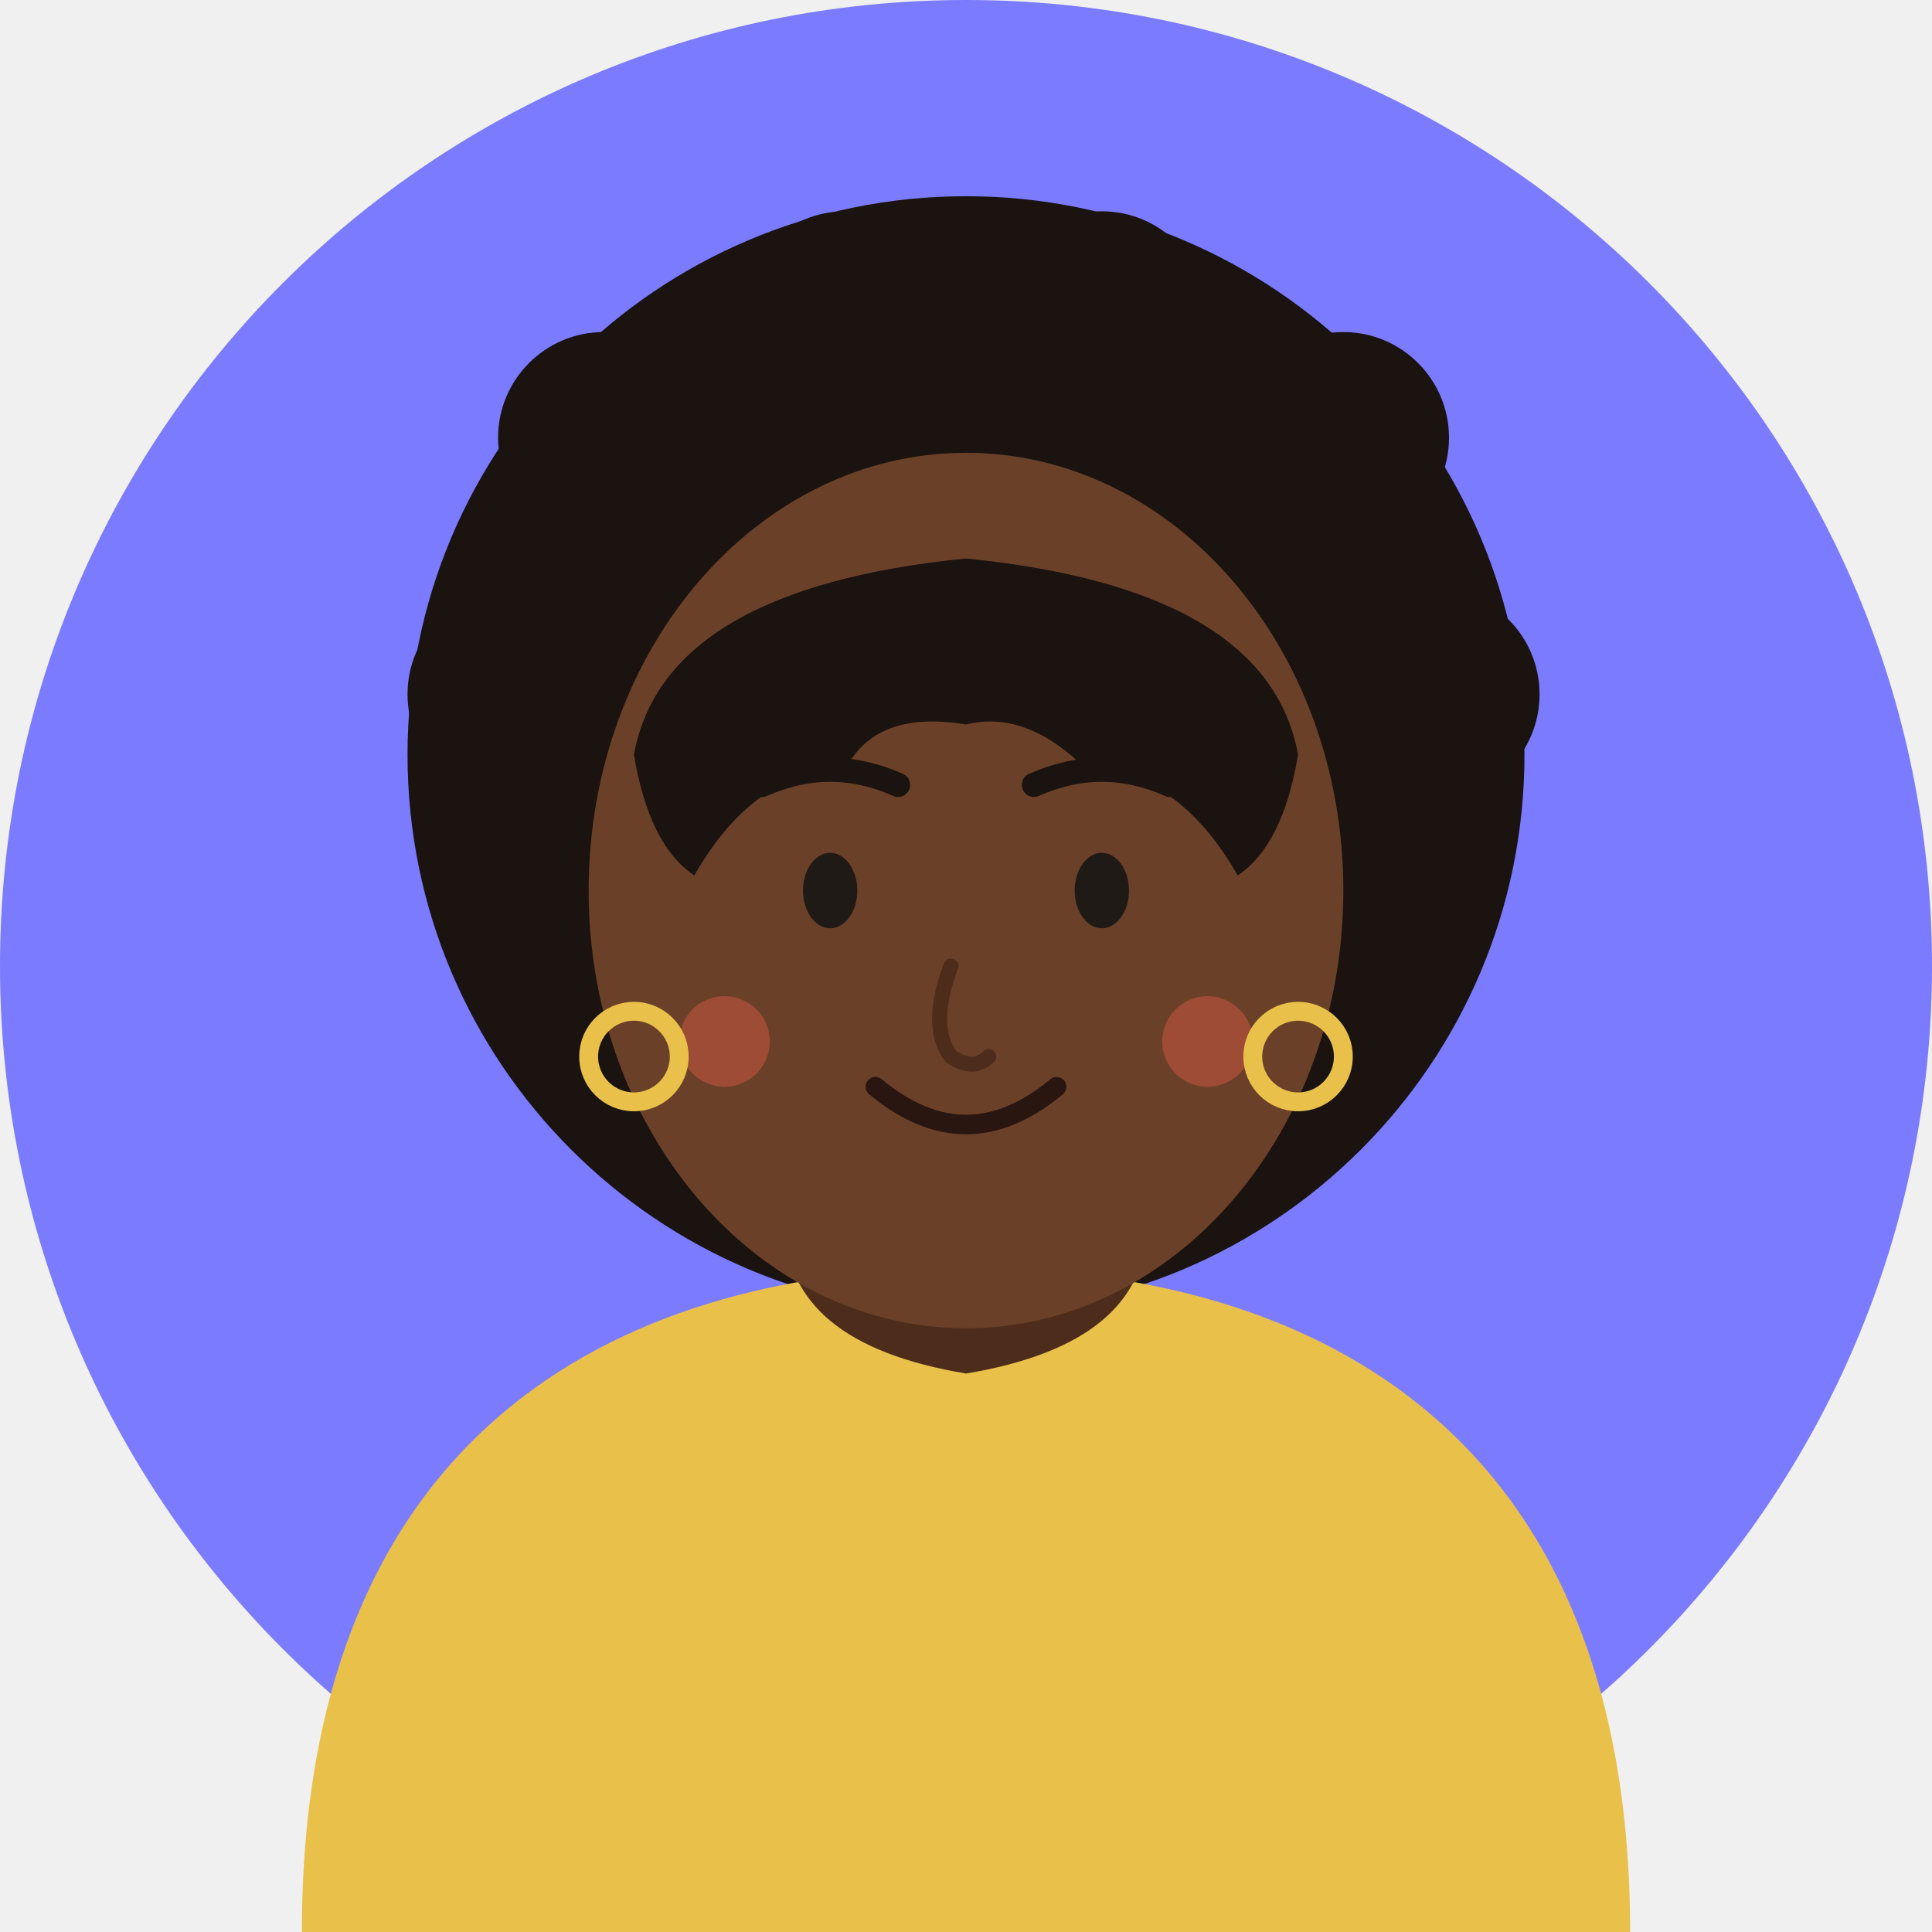
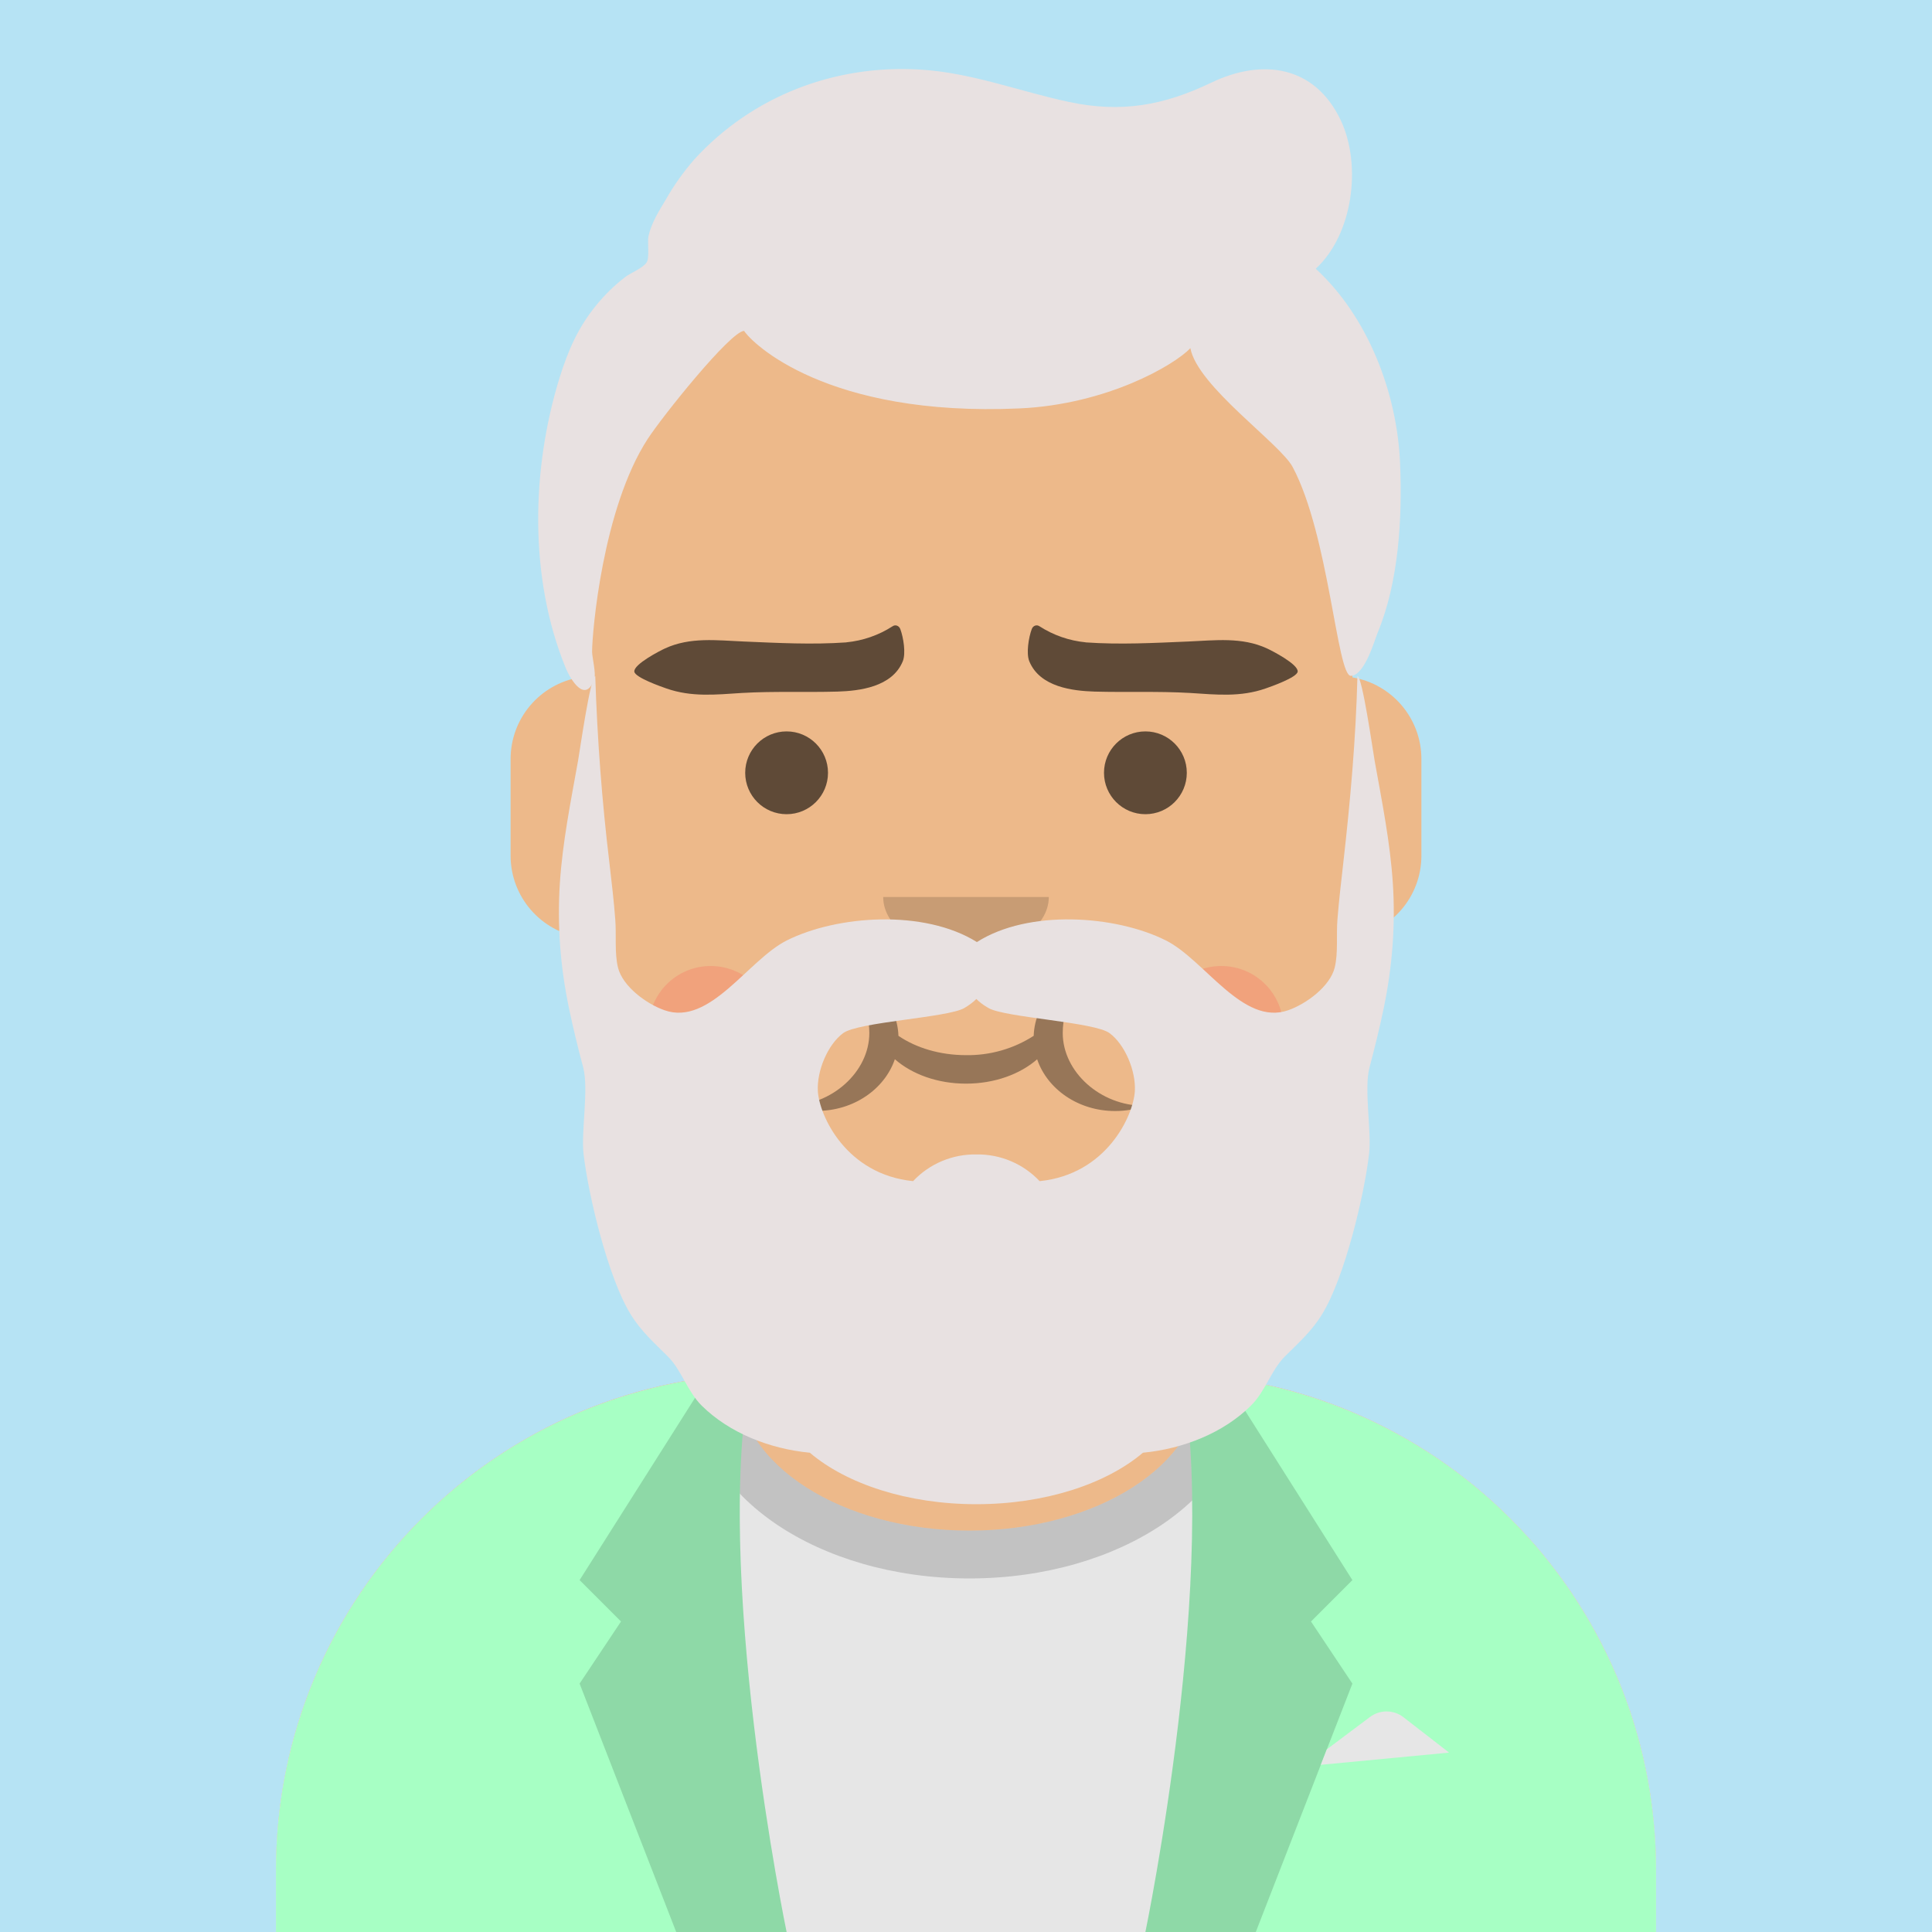
- <svg xmlns="http://www.w3.org/2000/svg" viewBox="0 0 256 256" shape-rendering="geometricPrecision">
-   <circle cx="128" cy="128" r="128" fill="#7B7BFF" />
-   <circle cx="128" cy="100" r="74" fill="#1a1310" />
-   <circle cx="68" cy="92" r="14" fill="#1a1310" />
-   <circle cx="80" cy="58" r="14" fill="#1a1310" />
-   <circle cx="112" cy="42" r="14" fill="#1a1310" />
-   <circle cx="146" cy="42" r="14" fill="#1a1310" />
-   <circle cx="178" cy="58" r="14" fill="#1a1310" />
-   <circle cx="190" cy="92" r="14" fill="#1a1310" />
-   <path d="M40 256 C 40 188 84 168 128 168 C 172 168 216 188 216 256 Z" fill="#e9c14a" />
-   <path d="M104 162 q0 16 24 20 q24 -4 24 -20 Z" fill="#4d2c1b" />
-   <ellipse cx="128" cy="118" rx="50.0" ry="58.0" fill="#6b4028" />
-   <ellipse cx="86" cy="124" rx="5.5" ry="7" fill="#6b4028" />
-   <ellipse cx="170" cy="124" rx="5.5" ry="7" fill="#6b4028" />
-   <path d="M84 100 q4 -22 44 -26 q40 4 44 26 q-2 12 -8 16 q-8 -14 -20 -14 q-8 -8 -16 -6 q-12 -2 -16 6 q-12 0 -20 14 q-6 -4 -8 -16 Z" fill="#1a1310" />
-   <path d="M101 104 q9 -4 18 0" stroke="#1a1310" stroke-width="3.2" fill="none" stroke-linecap="round" />
-   <path d="M137 104 q9 -4 18 0" stroke="#1a1310" stroke-width="3.2" fill="none" stroke-linecap="round" />
-   <ellipse cx="110" cy="118" rx="3.6" ry="5" fill="#1f1a16" />
-   <ellipse cx="146" cy="118" rx="3.6" ry="5" fill="#1f1a16" />
-   <path d="M126 128 q-3 8 0 12 q3 2 5 0" stroke="#4d2c1b" stroke-width="2" fill="none" stroke-linecap="round" />
-   <circle cx="96" cy="138" r="6" fill="#c95642" opacity="0.55" />
-   <circle cx="160" cy="138" r="6" fill="#c95642" opacity="0.55" />
-   <path d="M116 144 q12 10 24 0" stroke="#2a1610" stroke-width="2.6" fill="none" stroke-linecap="round" />
-   <circle cx="84" cy="140" r="6" fill="none" stroke="#e9c14a" stroke-width="2.5" />
-   <circle cx="172" cy="140" r="6" fill="none" stroke="#e9c14a" stroke-width="2.5" />
+ <svg xmlns="http://www.w3.org/2000/svg" viewBox="0 0 280 280" fill="none" shape-rendering="auto">
+   <mask id="viewboxMask">
+     <rect width="280" height="280" rx="0" ry="0" x="0" y="0" fill="#fff" />
+   </mask>
+   <g mask="url(#viewboxMask)">
+     <rect fill="#b6e3f4" width="280" height="280" x="0" y="0" />
+     <g transform="translate(8)">
+       <path d="M132 36a56 56 0 0 0-56 56v6.17A12 12 0 0 0 66 110v14a12 12 0 0 0 10.3 11.88 56.04 56.04 0 0 0 31.7 44.73v18.4h-4a72 72 0 0 0-72 72v9h200v-9a72 72 0 0 0-72-72h-4v-18.39a56.04 56.04 0 0 0 31.7-44.73A12 12 0 0 0 198 124v-14a12 12 0 0 0-10-11.83V92a56 56 0 0 0-56-56Z" fill="#edb98a" />
+       <path d="M108 180.61v8a55.79 55.79 0 0 0 24 5.39c8.59 0 16.73-1.93 24-5.39v-8a55.79 55.79 0 0 1-24 5.39 55.79 55.79 0 0 1-24-5.39Z" fill="#000" fill-opacity=".1" />
+       <g transform="translate(0 170)">
+         <path d="M132.5 51.83c18.5 0 33.5-9.62 33.5-21.48 0-.36-.01-.7-.04-1.06A72 72 0 0 1 232 101.04V110H32v-8.95a72 72 0 0 1 67.05-71.83c-.03.37-.05.75-.05 1.13 0 11.86 15 21.48 33.5 21.48Z" fill="#E6E6E6" />
+         <path d="M132.5 58.76c21.89 0 39.63-12.05 39.63-26.91 0-.6-.02-1.2-.08-1.8-2-.33-4.03-.59-6.1-.76.04.35.05.7.05 1.06 0 11.86-15 21.48-33.5 21.48S99 42.2 99 30.35c0-.38.02-.76.05-1.13-2.06.14-4.08.36-6.08.67-.07.65-.1 1.3-.1 1.96 0 14.86 17.74 26.91 39.63 26.91Z" fill="#000" fill-opacity=".16" />
+         <path d="M100.78 29.12 101 28c-2.96.05-6 1-6 1l-.42.66A72.01 72.01 0 0 0 32 101.06V110h74s-10.7-51.56-5.24-80.8l.02-.08ZM158 110s11-53 5-82c2.96.05 6 1 6 1l.42.66a72.01 72.01 0 0 1 62.58 71.4V110h-74Z" fill="#a7ffc4" />
+         <path d="M101 28c-6 29 5 82 5 82H90L76 74l6-9-6-6 19-30s3.04-.95 6-1ZM163 28c6 29-5 82-5 82h16l14-36-6-9 6-6-19-30s-3.04-.95-6-1Z" fill-rule="evenodd" clip-rule="evenodd" fill="#000" fill-opacity=".15" />
+         <path d="m183.42 85.77.87-2.24 6.27-4.7a4 4 0 0 1 4.85.05l6.6 5.12-18.59 1.77Z" fill="#E6E6E6" />
+       </g>
+       <g transform="translate(78 134)">
+         <path d="M28 26.24c1.36.5 2.84.76 4.4.76 5.31 0 9.81-3.15 11.29-7.49 2.47 2.17 6.17 3.54 10.31 3.54 4.14 0 7.84-1.37 10.31-3.53 1.48 4.35 5.98 7.5 11.3 7.5 1.55 0 3.03-.27 4.4-.76h-.19c-6.33 0-11.8-4.9-11.8-10.56 0-4.18 2.32-7.72 5.69-9.68-5.5.8-9.73 5-9.9 10.1a17.61 17.61 0 0 1-9.8 2.8c-3.8 0-7.25-1.06-9.8-2.8-.18-5.1-4.4-9.3-9.9-10.1a11.18 11.18 0 0 1 5.68 9.68c0 5.66-5.47 10.57-11.8 10.57H28Z" fill="#000" fill-opacity=".6" opacity=".6" />
+         <path d="M17 24a9 9 0 1 0 0-18 9 9 0 0 0 0 18ZM91 24a9 9 0 1 0 0-18 9 9 0 0 0 0 18Z" fill="#FF4646" fill-opacity=".2" />
+       </g>
+       <g transform="translate(104 122)">
+         <path fill-rule="evenodd" clip-rule="evenodd" d="M16 8c0 4.42 5.37 8 12 8s12-3.58 12-8" fill="#000" fill-opacity=".16" />
+       </g>
+       <g transform="translate(76 90)">
+         <path d="M36 22a6 6 0 1 1-12 0 6 6 0 0 1 12 0ZM88 22a6 6 0 1 1-12 0 6 6 0 0 1 12 0Z" fill="#000" fill-opacity=".6" />
+       </g>
+       <g transform="translate(76 82)">
+         <path d="M38.66 11.1c-5 .35-9.92.08-14.92-.13-3.83-.16-7.72-.68-11.37 1.01-.7.32-4.53 2.28-4.44 3.35.07.85 3.93 2.2 4.63 2.44 3.67 1.29 7.18.9 10.95.66 4.64-.27 9.25-.07 13.87-.2 3.12-.1 7.92-.63 9.46-4.4.46-1.14.1-3.42-.36-4.66-.19-.5-.72-.69-1.13-.4a15.04 15.04 0 0 1-6.68 2.32ZM73.34 11.1c5 .35 9.92.08 14.92-.13 3.83-.16 7.72-.68 11.37 1.01.7.32 4.53 2.28 4.44 3.35-.07.85-3.93 2.2-4.63 2.44-3.67 1.29-7.18.9-10.95.66-4.63-.27-9.24-.07-13.86-.2-3.12-.1-7.92-.63-9.46-4.4-.46-1.14-.1-3.42.36-4.66.18-.5.72-.69 1.13-.4a15.04 15.04 0 0 0 6.68 2.32Z" fill-rule="evenodd" clip-rule="evenodd" fill="#000" fill-opacity=".6" />
+       </g>
+       <g transform="translate(-1)">
+         <path fill-rule="evenodd" clip-rule="evenodd" d="M183.68 38.95c5.4-4.95 6.7-14.99 3.64-21.5-3.77-8-11.42-9-18.75-5.48-6.9 3.31-13.06 4.42-20.62 2.81-7.26-1.54-14.14-4.26-21.65-4.7-12.32-.74-24.3 3.83-32.7 13.05a35.75 35.75 0 0 0-4.11 5.8c-.98 1.63-2.08 3.38-2.5 5.26-.2.9.18 3.1-.27 3.83-.48.8-2.3 1.52-3.07 2.1a25.02 25.02 0 0 0-4.18 4.05c-2.66 3.22-4.13 6.59-5.37 10.57-4.1 13.25-4.45 29 .86 42 .7 1.74 2.9 5.36 4.18 1.64.26-.73-.33-3.19-.33-3.93 0-2.72 1.5-20.73 8.05-30.82 2.13-3.28 11.97-15.58 13.98-15.68 1.07 1.7 11.88 12.51 39.94 11.24 12.66-.58 22.4-6.27 24.74-8.73 1.03 5.53 13 13.81 14.82 17.22 5.26 9.85 6.43 30.3 8.44 30.27 2.01-.04 3.45-5.24 3.87-6.23 3.07-7.38 3.6-16.64 3.26-24.56-.42-10.2-4.63-21.23-12.23-28.22Z" fill="#e8e1e1" />
+       </g>
+       <g transform="translate(49 72)">
+         <path fill-rule="evenodd" clip-rule="evenodd" d="M65.18 77.74c2.18-1.64 15.23-2.26 17.58-3.65.73-.43 1.3-.87 1.74-1.31.44.44 1 .88 1.74 1.3 2.35 1.4 15.4 2.02 17.58 3.66 2.21 1.65 3.82 5.44 3.65 8.41-.22 3.56-4.1 12.05-13.8 13.03a12.3 12.3 0 0 0-9.17-3.87 12.3 12.3 0 0 0-9.17 3.87c-9.7-.98-13.58-9.47-13.8-13.03-.17-2.97 1.44-6.76 3.65-8.41Zm.67 17.16h.01-.01ZM144.86 56c-.39-5.97-1.58-11.85-2.63-17.71-.28-1.58-1.8-12.29-2.5-12.29-.23 9.1-1.03 18.08-2.06 27.14-.3 2.7-.63 5.42-.84 8.13-.18 2.2.13 4.85-.4 6.98-.68 2.7-4.08 5.23-6.73 6.16-6.6 2.33-12.1-7.3-17.74-10.12-7.32-3.66-19.9-4.53-27.38.24-7.64-4.77-20.22-3.9-27.54-.24C51.4 67.11 45.9 76.74 39.3 74.41c-2.65-.93-6.05-3.46-6.73-6.16-.53-2.13-.22-4.78-.4-6.98-.2-2.71-.53-5.42-.84-8.13A308.31 308.31 0 0 1 29.27 26c-.7 0-2.22 10.7-2.5 12.29-1.05 5.86-2.24 11.74-2.63 17.7-.4 6.11.07 12.18 1.33 18.17.6 2.87 1.3 5.72 2.05 8.54.83 3.15-.32 9.27.05 12.5.7 6.1 3.58 18 6.81 23.25 1.56 2.54 3.4 4.12 5.44 6.17 1.96 1.97 2.78 5.02 4.9 7.12 3.96 3.9 9.73 6.23 15.65 6.8 5.3 4.51 14.14 7.46 24.13 7.46 10 0 18.82-2.95 24.14-7.46 5.91-.57 11.68-2.9 15.63-6.8 2.13-2.1 2.95-5.15 4.91-7.12 2.05-2.05 3.88-3.63 5.44-6.17 3.23-5.25 6.1-17.15 6.8-23.26.38-3.22-.77-9.34.06-12.49.75-2.82 1.45-5.67 2.05-8.54 1.25-6 1.73-12.06 1.33-18.17Z" fill="#e8e1e1" />
+       </g>
+       <g transform="translate(62 42)" />
+     </g>
+   </g>
</svg>
